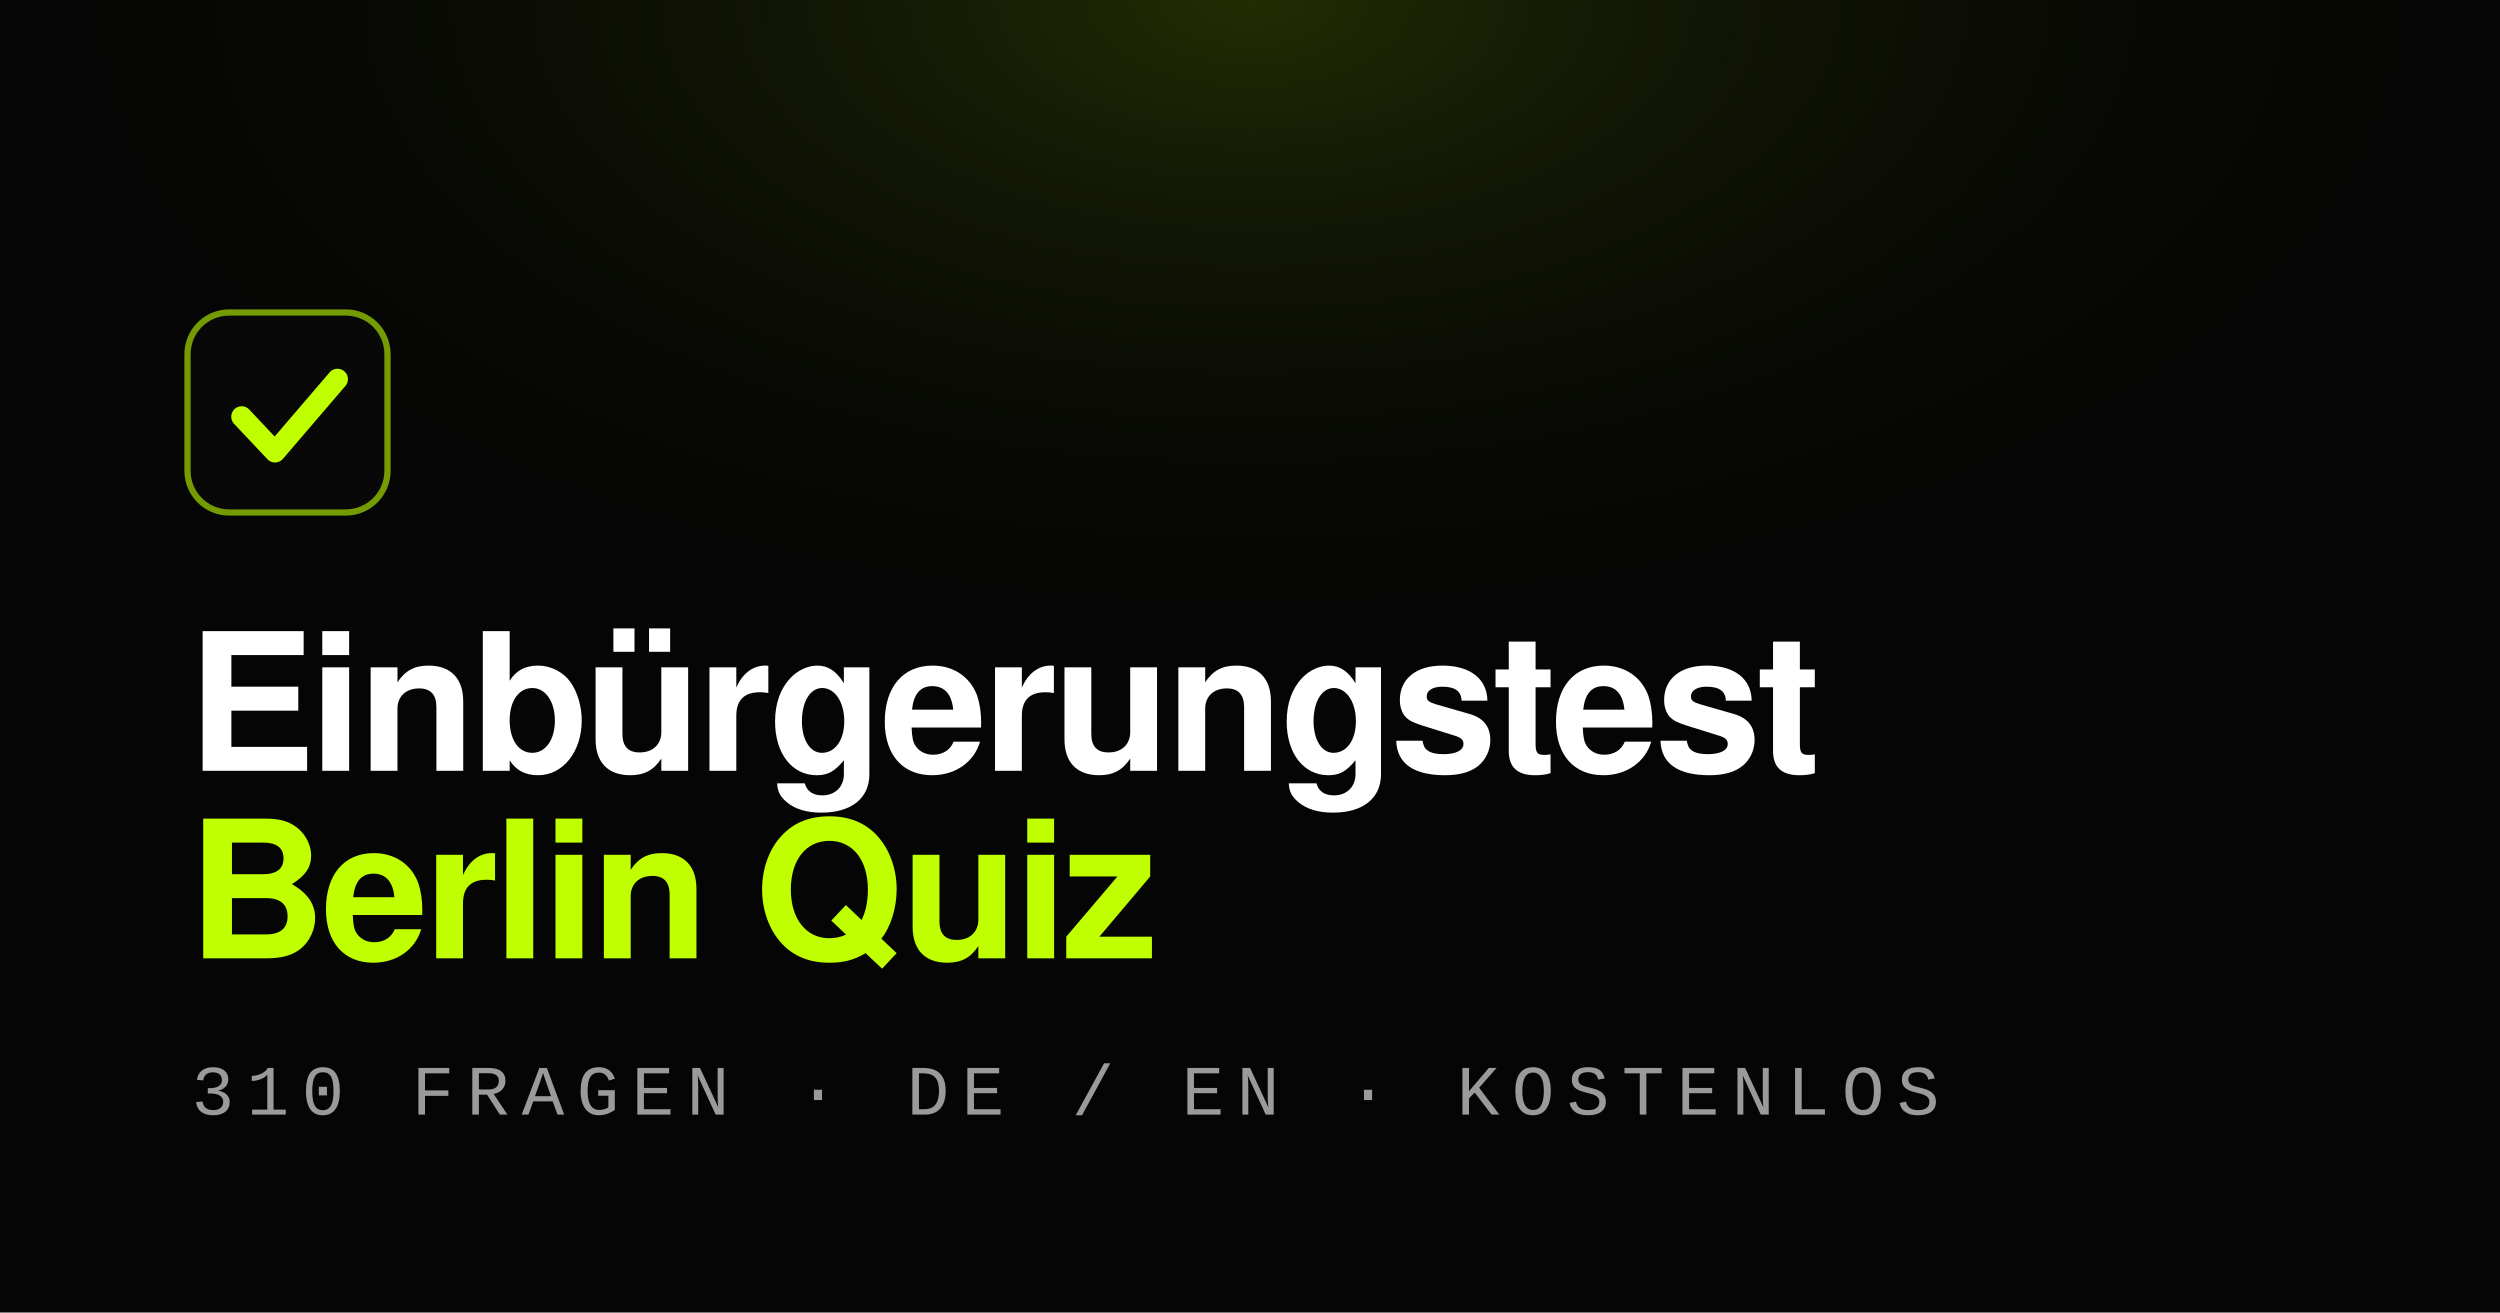
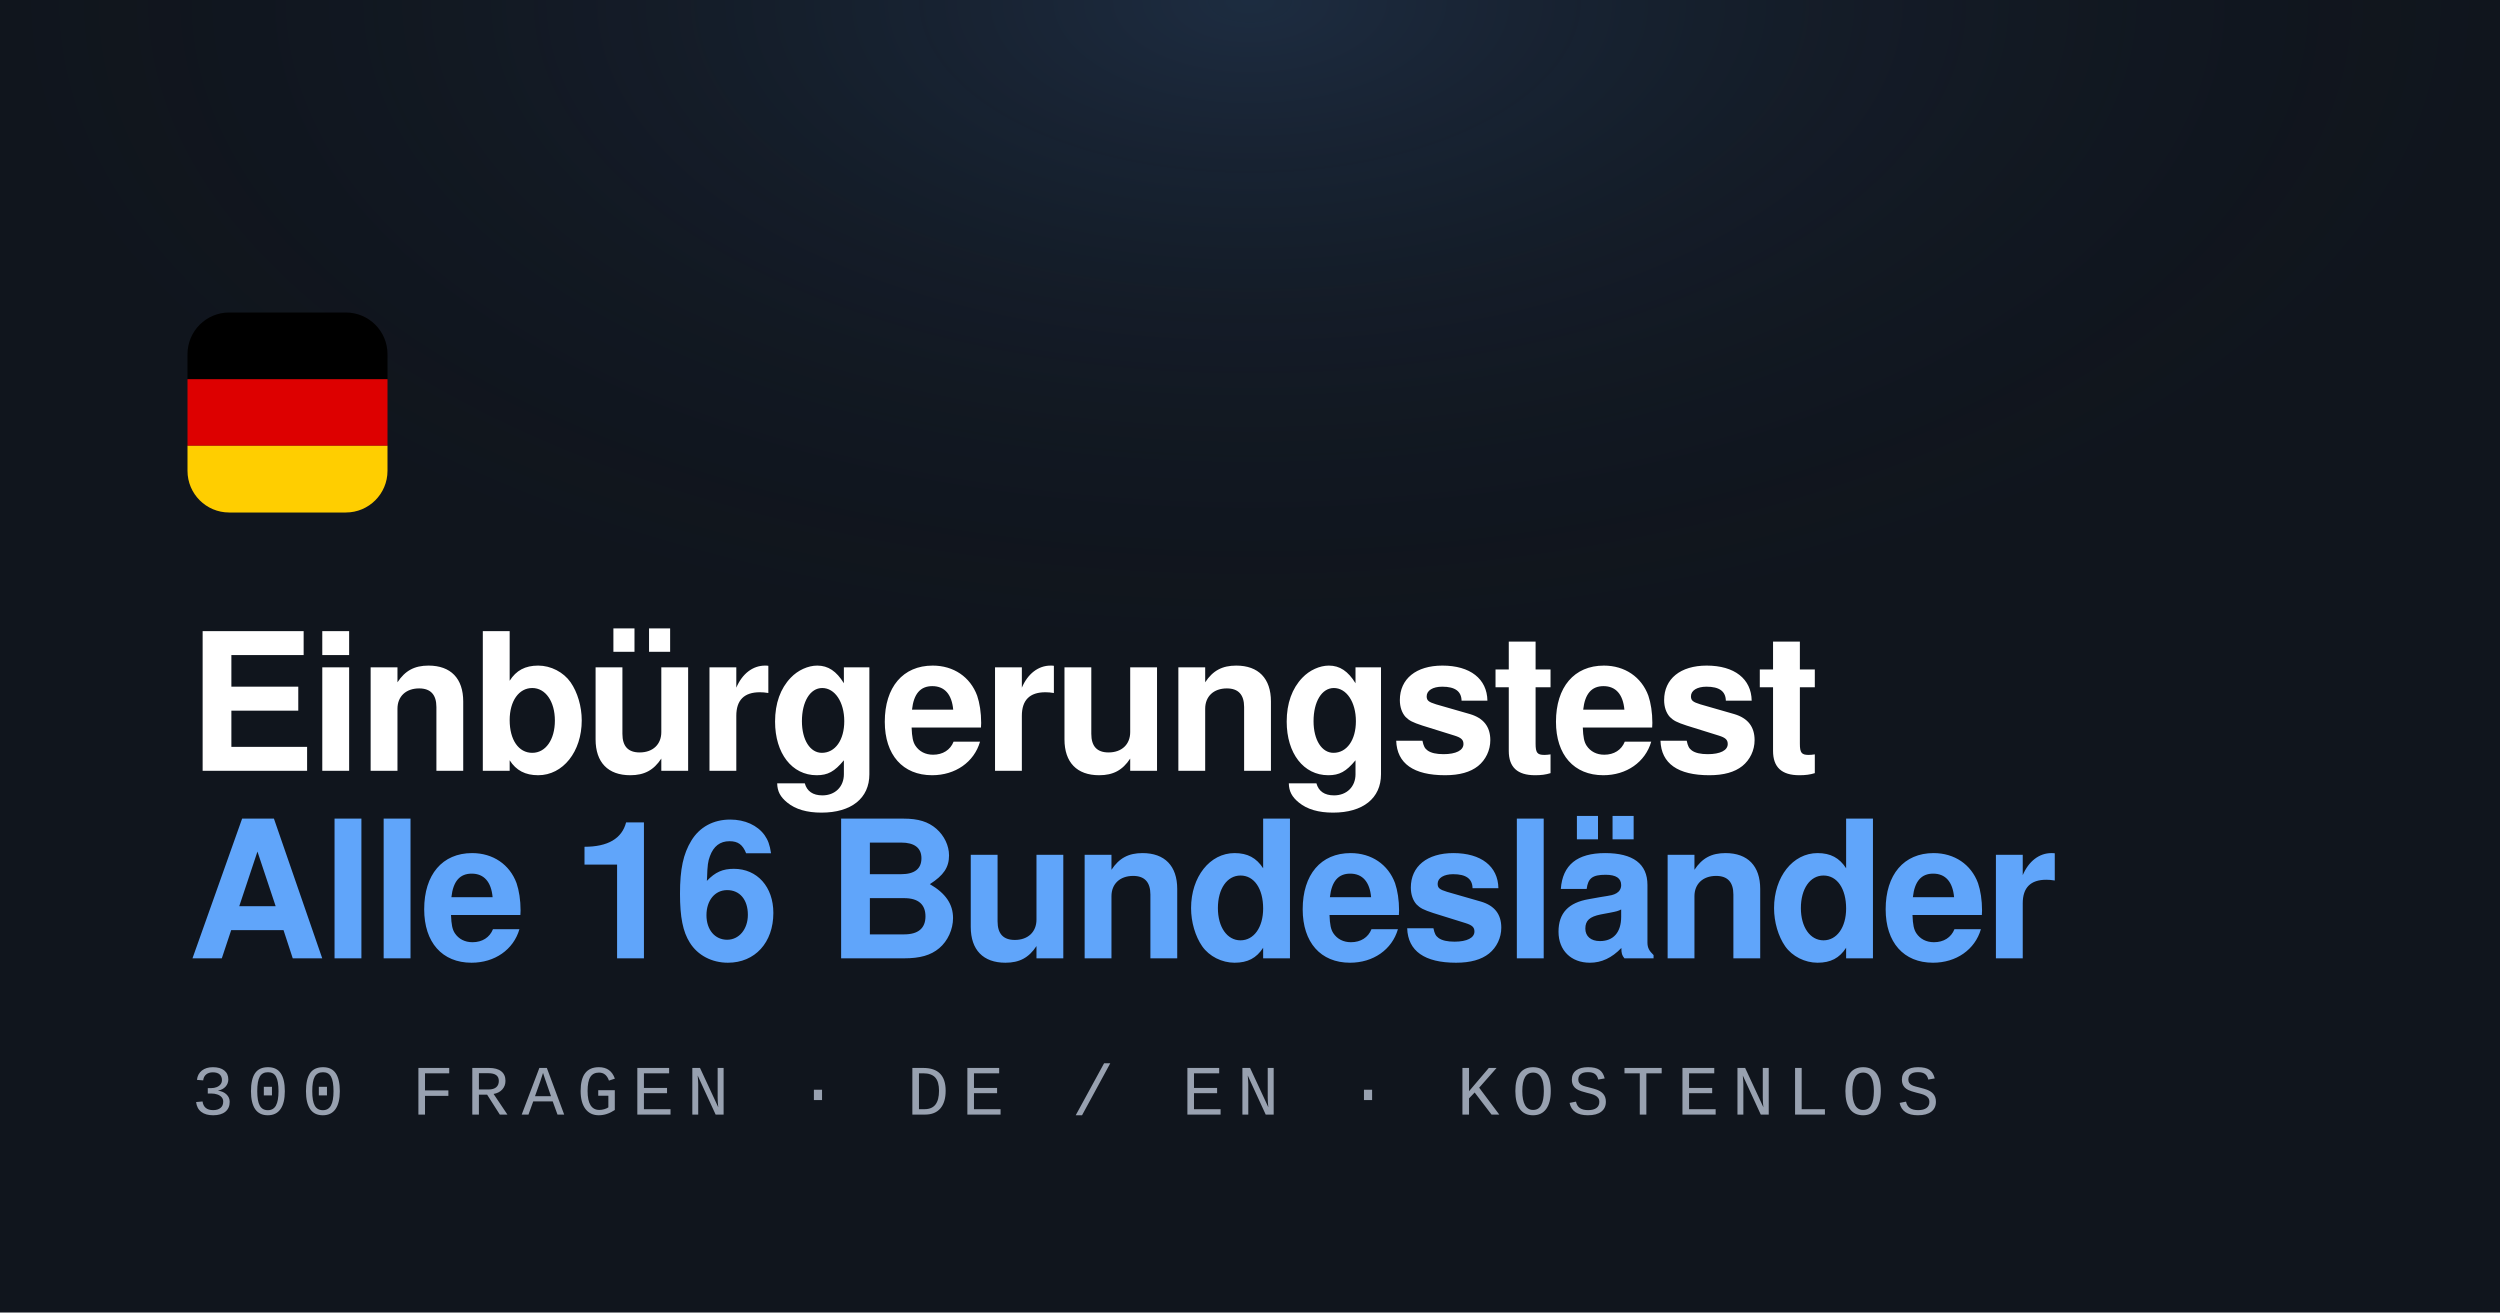
<svg xmlns="http://www.w3.org/2000/svg" viewBox="0 0 1200 630">
-   <rect width="1200" height="630" fill="#050505" />
+   <rect width="1200" height="630" fill="#10151D" />
  <defs>
    <radialGradient id="glow" cx="50%" cy="0%" r="80%">
-       <stop offset="0%" stop-color="#BFFF00" stop-opacity="0.16" />
-       <stop offset="65%" stop-color="#050505" stop-opacity="0" />
+       <stop offset="0%" stop-color="#60A5FA" stop-opacity="0.16" />
+       <stop offset="65%" stop-color="#10151D" stop-opacity="0" />
    </radialGradient>
  </defs>
  <rect width="1200" height="630" fill="url(#glow)" />
  <g transform="translate(90,150)">
-     <rect x="0" y="0" width="96" height="96" rx="20" fill="#0a0a0a" stroke="#BFFF00" stroke-width="3" opacity="0.6" />
-     <path d="M26 50 L42 67 L72 32" fill="none" stroke="#BFFF00" stroke-width="10" stroke-linecap="round" stroke-linejoin="round" />
+     <clipPath id="mark">
+       <rect width="96" height="96" rx="20" />
+     </clipPath>
+     <g clip-path="url(#mark)">
+       <rect x="0" y="0" width="96" height="32" fill="#000000" />
+       <rect x="0" y="32" width="96" height="32" fill="#DD0000" />
+       <rect x="0" y="64" width="96" height="32" fill="#FFCE00" />
+     </g>
  </g>
-   <text x="90" y="370" font-family="'Segoe UI',Helvetica,Arial,sans-serif" font-size="92" font-weight="800" fill="#ffffff" letter-spacing="-2">Einbürgerungstest</text>
-   <text x="90" y="460" font-family="'Segoe UI',Helvetica,Arial,sans-serif" font-size="92" font-weight="800" fill="#BFFF00" letter-spacing="-2">Berlin Quiz</text>
-   <text x="92" y="535" font-family="'Courier New',monospace" font-size="34" fill="#9a9a9a" letter-spacing="6">310 FRAGEN · DE / EN · KOSTENLOS</text>
+   <text x="90" y="370" font-family="'Segoe UI',Helvetica,Arial,sans-serif" font-size="92" font-weight="800" fill="#FFFFFF" letter-spacing="-2">Einbürgerungstest</text>
+   <text x="90" y="460" font-family="'Segoe UI',Helvetica,Arial,sans-serif" font-size="92" font-weight="800" fill="#60A5FA" letter-spacing="-2">Alle 16 Bundesländer</text>
+   <text x="92" y="535" font-family="'Courier New',monospace" font-size="34" fill="#98A1B0" letter-spacing="6">300 FRAGEN · DE / EN · KOSTENLOS</text>
</svg>
